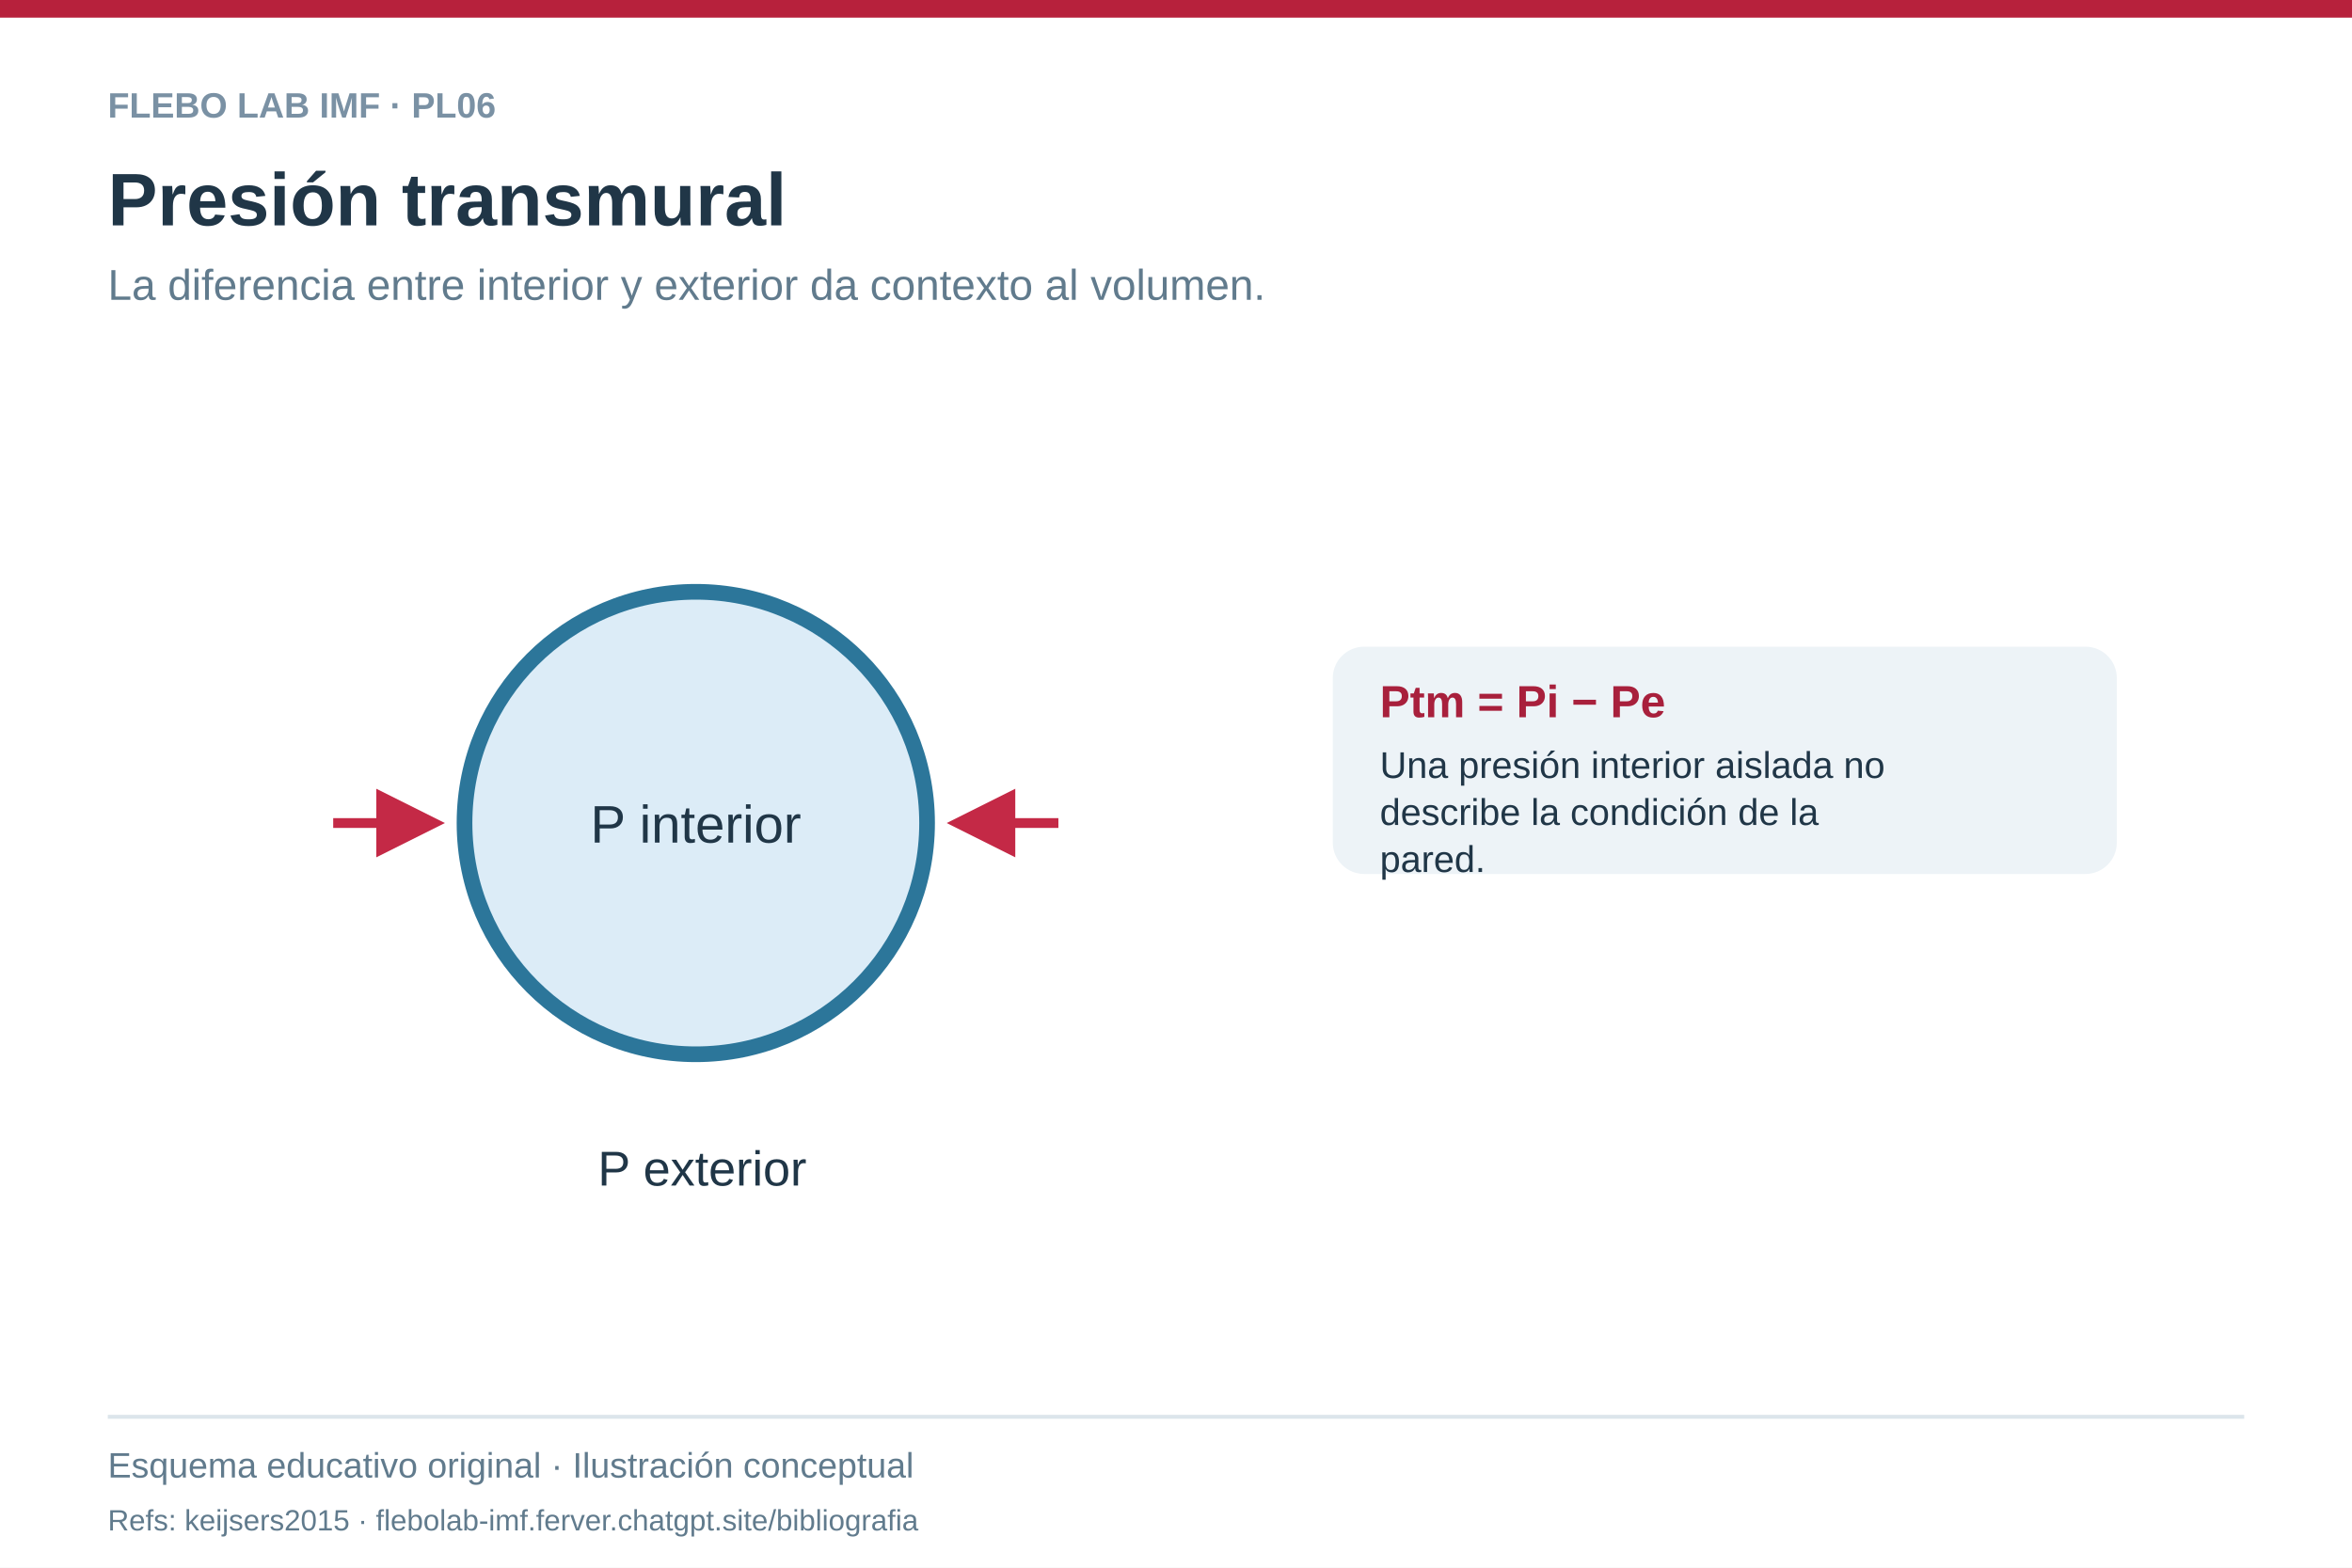
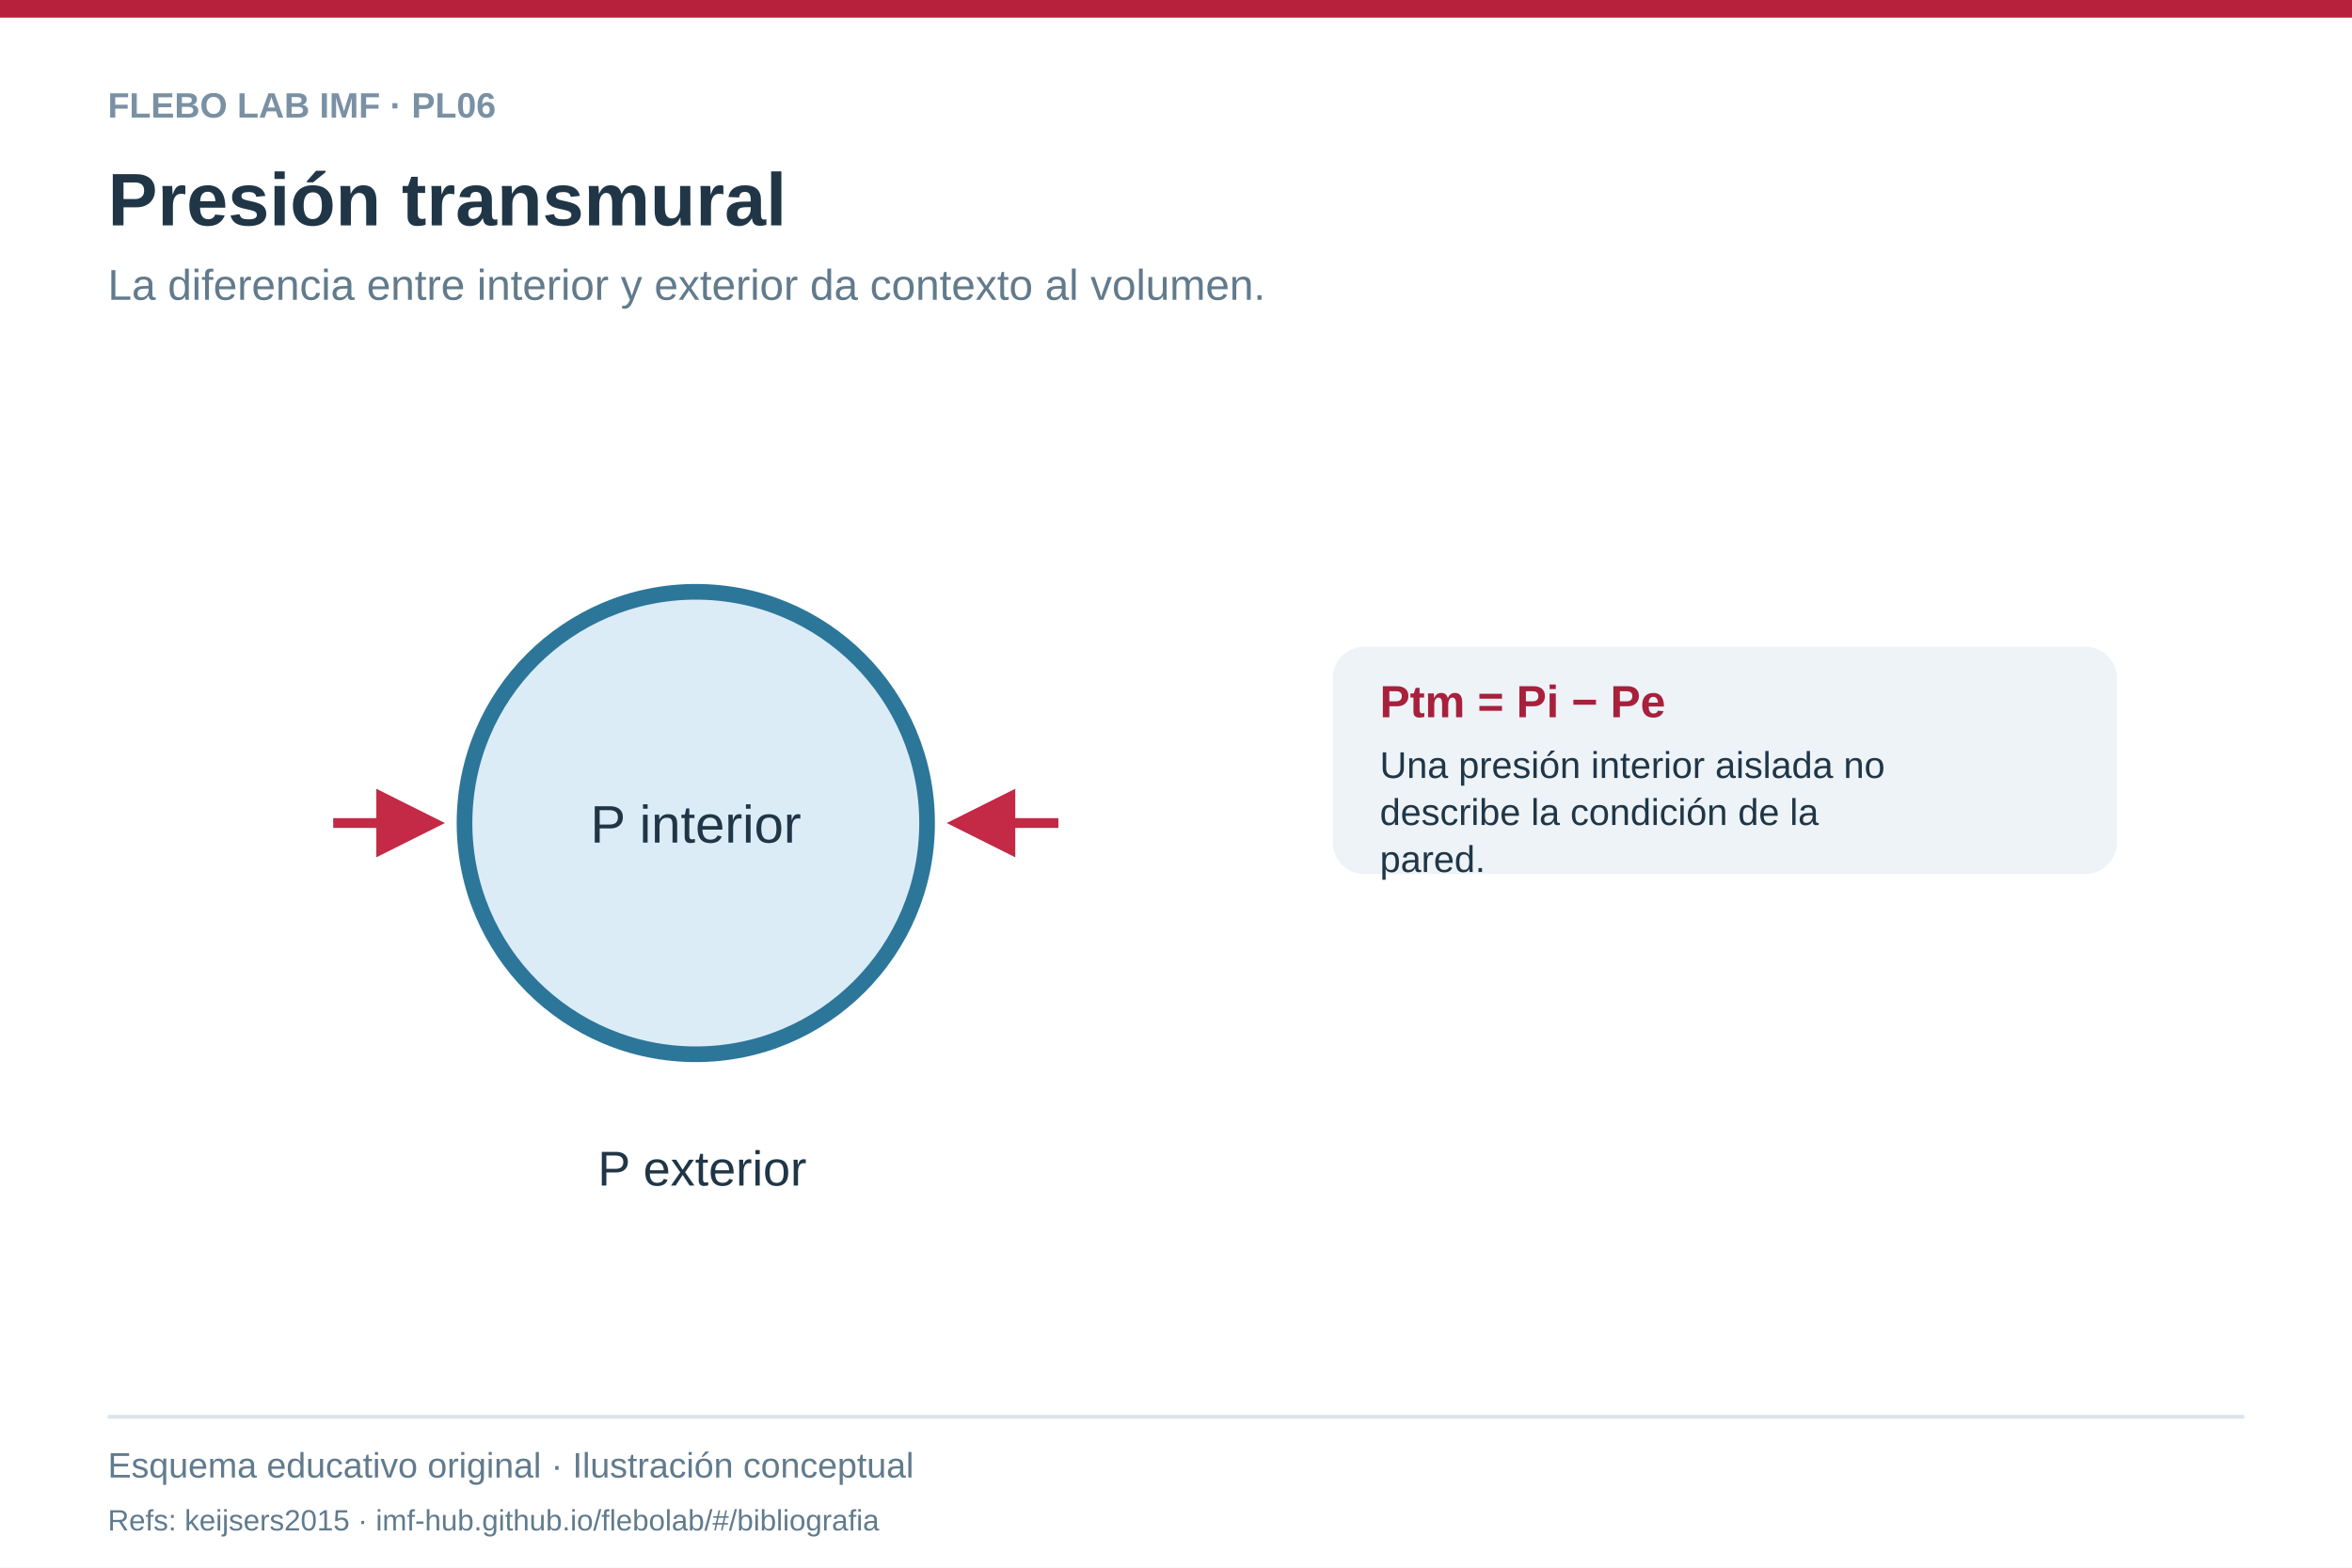
<svg xmlns="http://www.w3.org/2000/svg" width="1200" height="800" viewBox="0 0 1200 800" role="img" aria-labelledby="title desc">
  <defs>
    <marker id="arrow" viewBox="0 0 10 10" refX="8" refY="5" markerWidth="7" markerHeight="7" orient="auto-start-reverse">
      <path d="M0,0 L10,5 L0,10 z" fill="context-stroke" />
    </marker>
  </defs>
  <style>text{font-family:Arial,Helvetica,sans-serif}.static{display:none}@media(prefers-reduced-motion:reduce){.moving{display:none}.static{display:inline}}</style>
  <rect width="1200" height="800" fill="#fff" />
  <rect width="1200" height="9" fill="#b7213c" />
  <text x="55" y="60" fill="#7a91a4" font-size="18" font-weight="700" text-anchor="start">FLEBO LAB IMF · PL06</text>
  <text x="55" y="115" fill="#203647" font-size="38" font-weight="700" text-anchor="start">Presión transmural</text>
  <text x="55" y="153" fill="#617b8d" font-size="22" font-weight="400" text-anchor="start">La diferencia entre interior y exterior da contexto al volumen.</text>
  <circle cx="355" cy="420" r="118" fill="#dcecf7" stroke="#2c769a" stroke-width="8" />
  <text x="355" y="430" fill="#203647" font-size="27" font-weight="400" text-anchor="middle">P interior</text>
  <line x1="170" y1="420" x2="220" y2="420" stroke="#c42946" stroke-width="5" marker-end="url(#arrow)" />
  <line x1="540" y1="420" x2="490" y2="420" stroke="#c42946" stroke-width="5" marker-end="url(#arrow)" />
  <text x="305" y="605" fill="#203647" font-size="25" font-weight="400" text-anchor="start">P exterior</text>
  <rect x="680" y="330" width="400" height="116" rx="16" fill="#edf3f7" stroke="none" />
  <text x="704" y="366" fill="#a8203c" font-size="23" font-weight="700" text-anchor="start">Ptm = Pi − Pe</text>
  <text x="704" y="397" fill="#203647" font-size="19" font-weight="400" text-anchor="start">Una presión interior aislada no</text>
  <text x="704" y="421" fill="#203647" font-size="19" font-weight="400" text-anchor="start">describe la condición de la</text>
  <text x="704" y="445" fill="#203647" font-size="19" font-weight="400" text-anchor="start">pared.</text>
  <line x1="55" y1="723" x2="1145" y2="723" stroke="#dce5eb" stroke-width="2" />
  <text x="55" y="754" fill="#617b8d" font-size="18" font-weight="400" text-anchor="start">Esquema educativo original · Ilustración conceptual</text>
-   <text x="55" y="781" fill="#617b8d" font-size="15" font-weight="400" text-anchor="start">Refs: keijsers2015 · flebolab-imf.ferver.chatgpt.site/bibliografia</text>
+   <text x="55" y="781" fill="#617b8d" font-size="15" font-weight="400" text-anchor="start">Refs: keijsers2015 · imf-hub.github.io/flebolab/#/bibliografia</text>
</svg>
